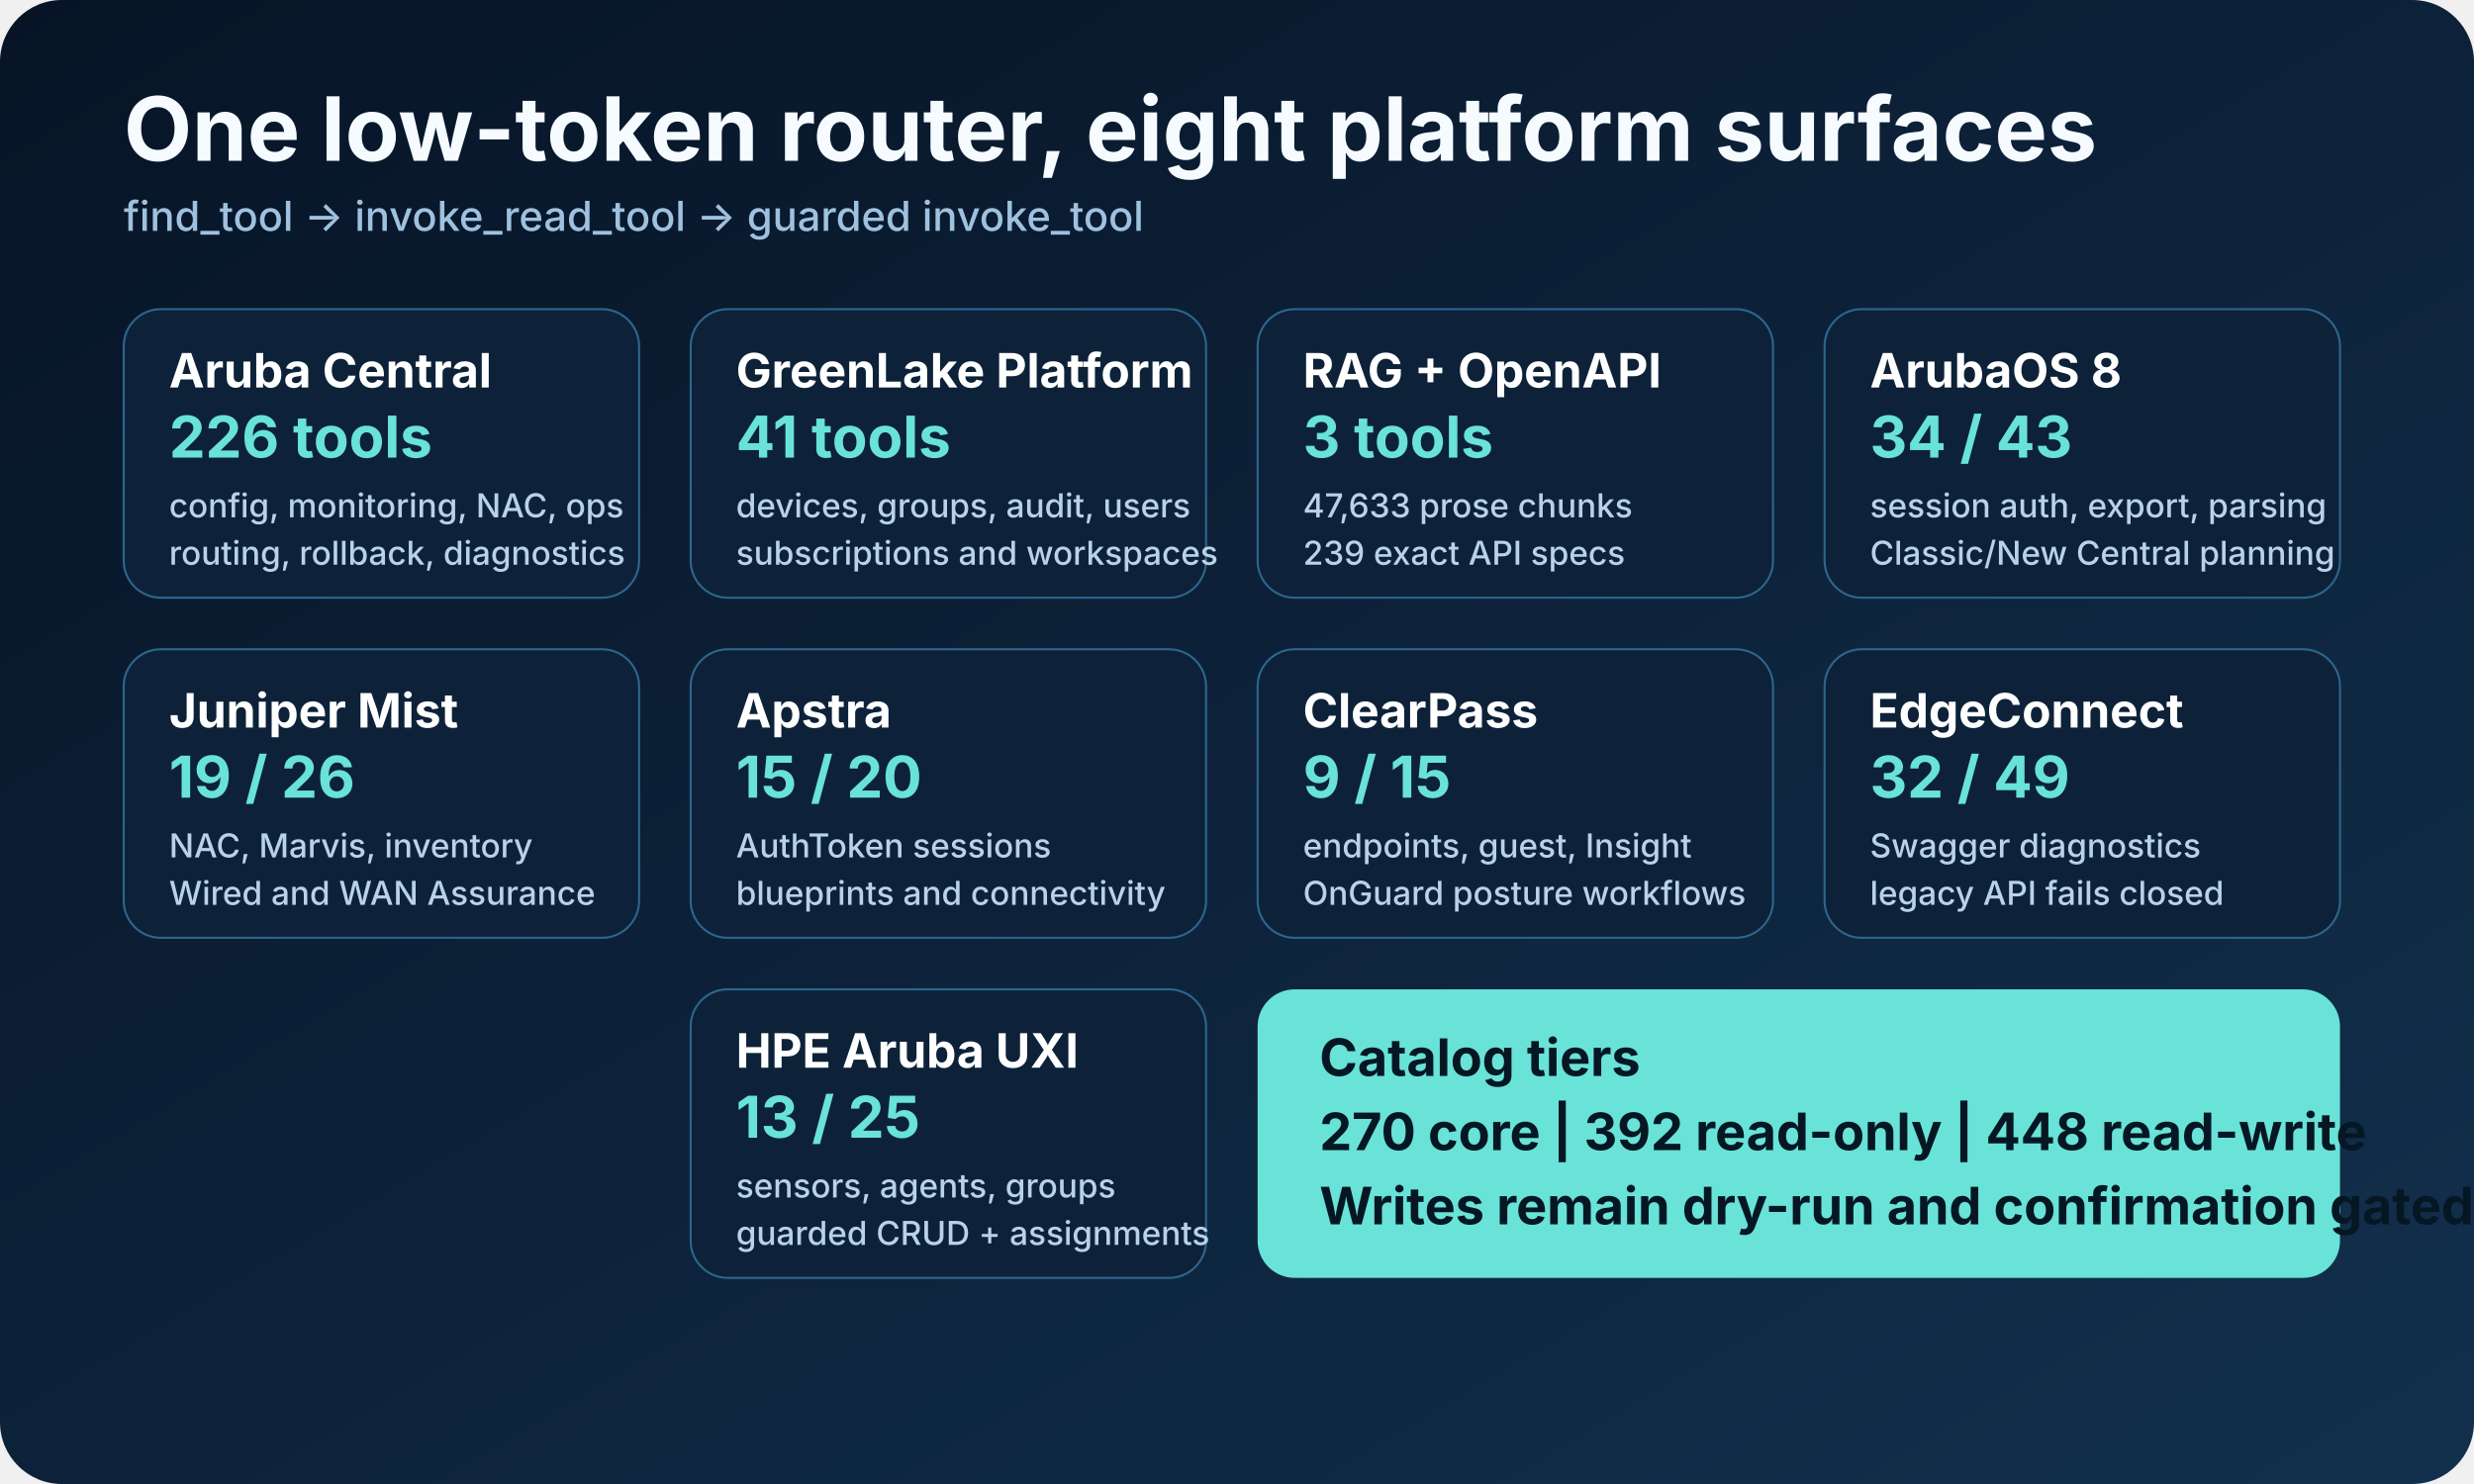
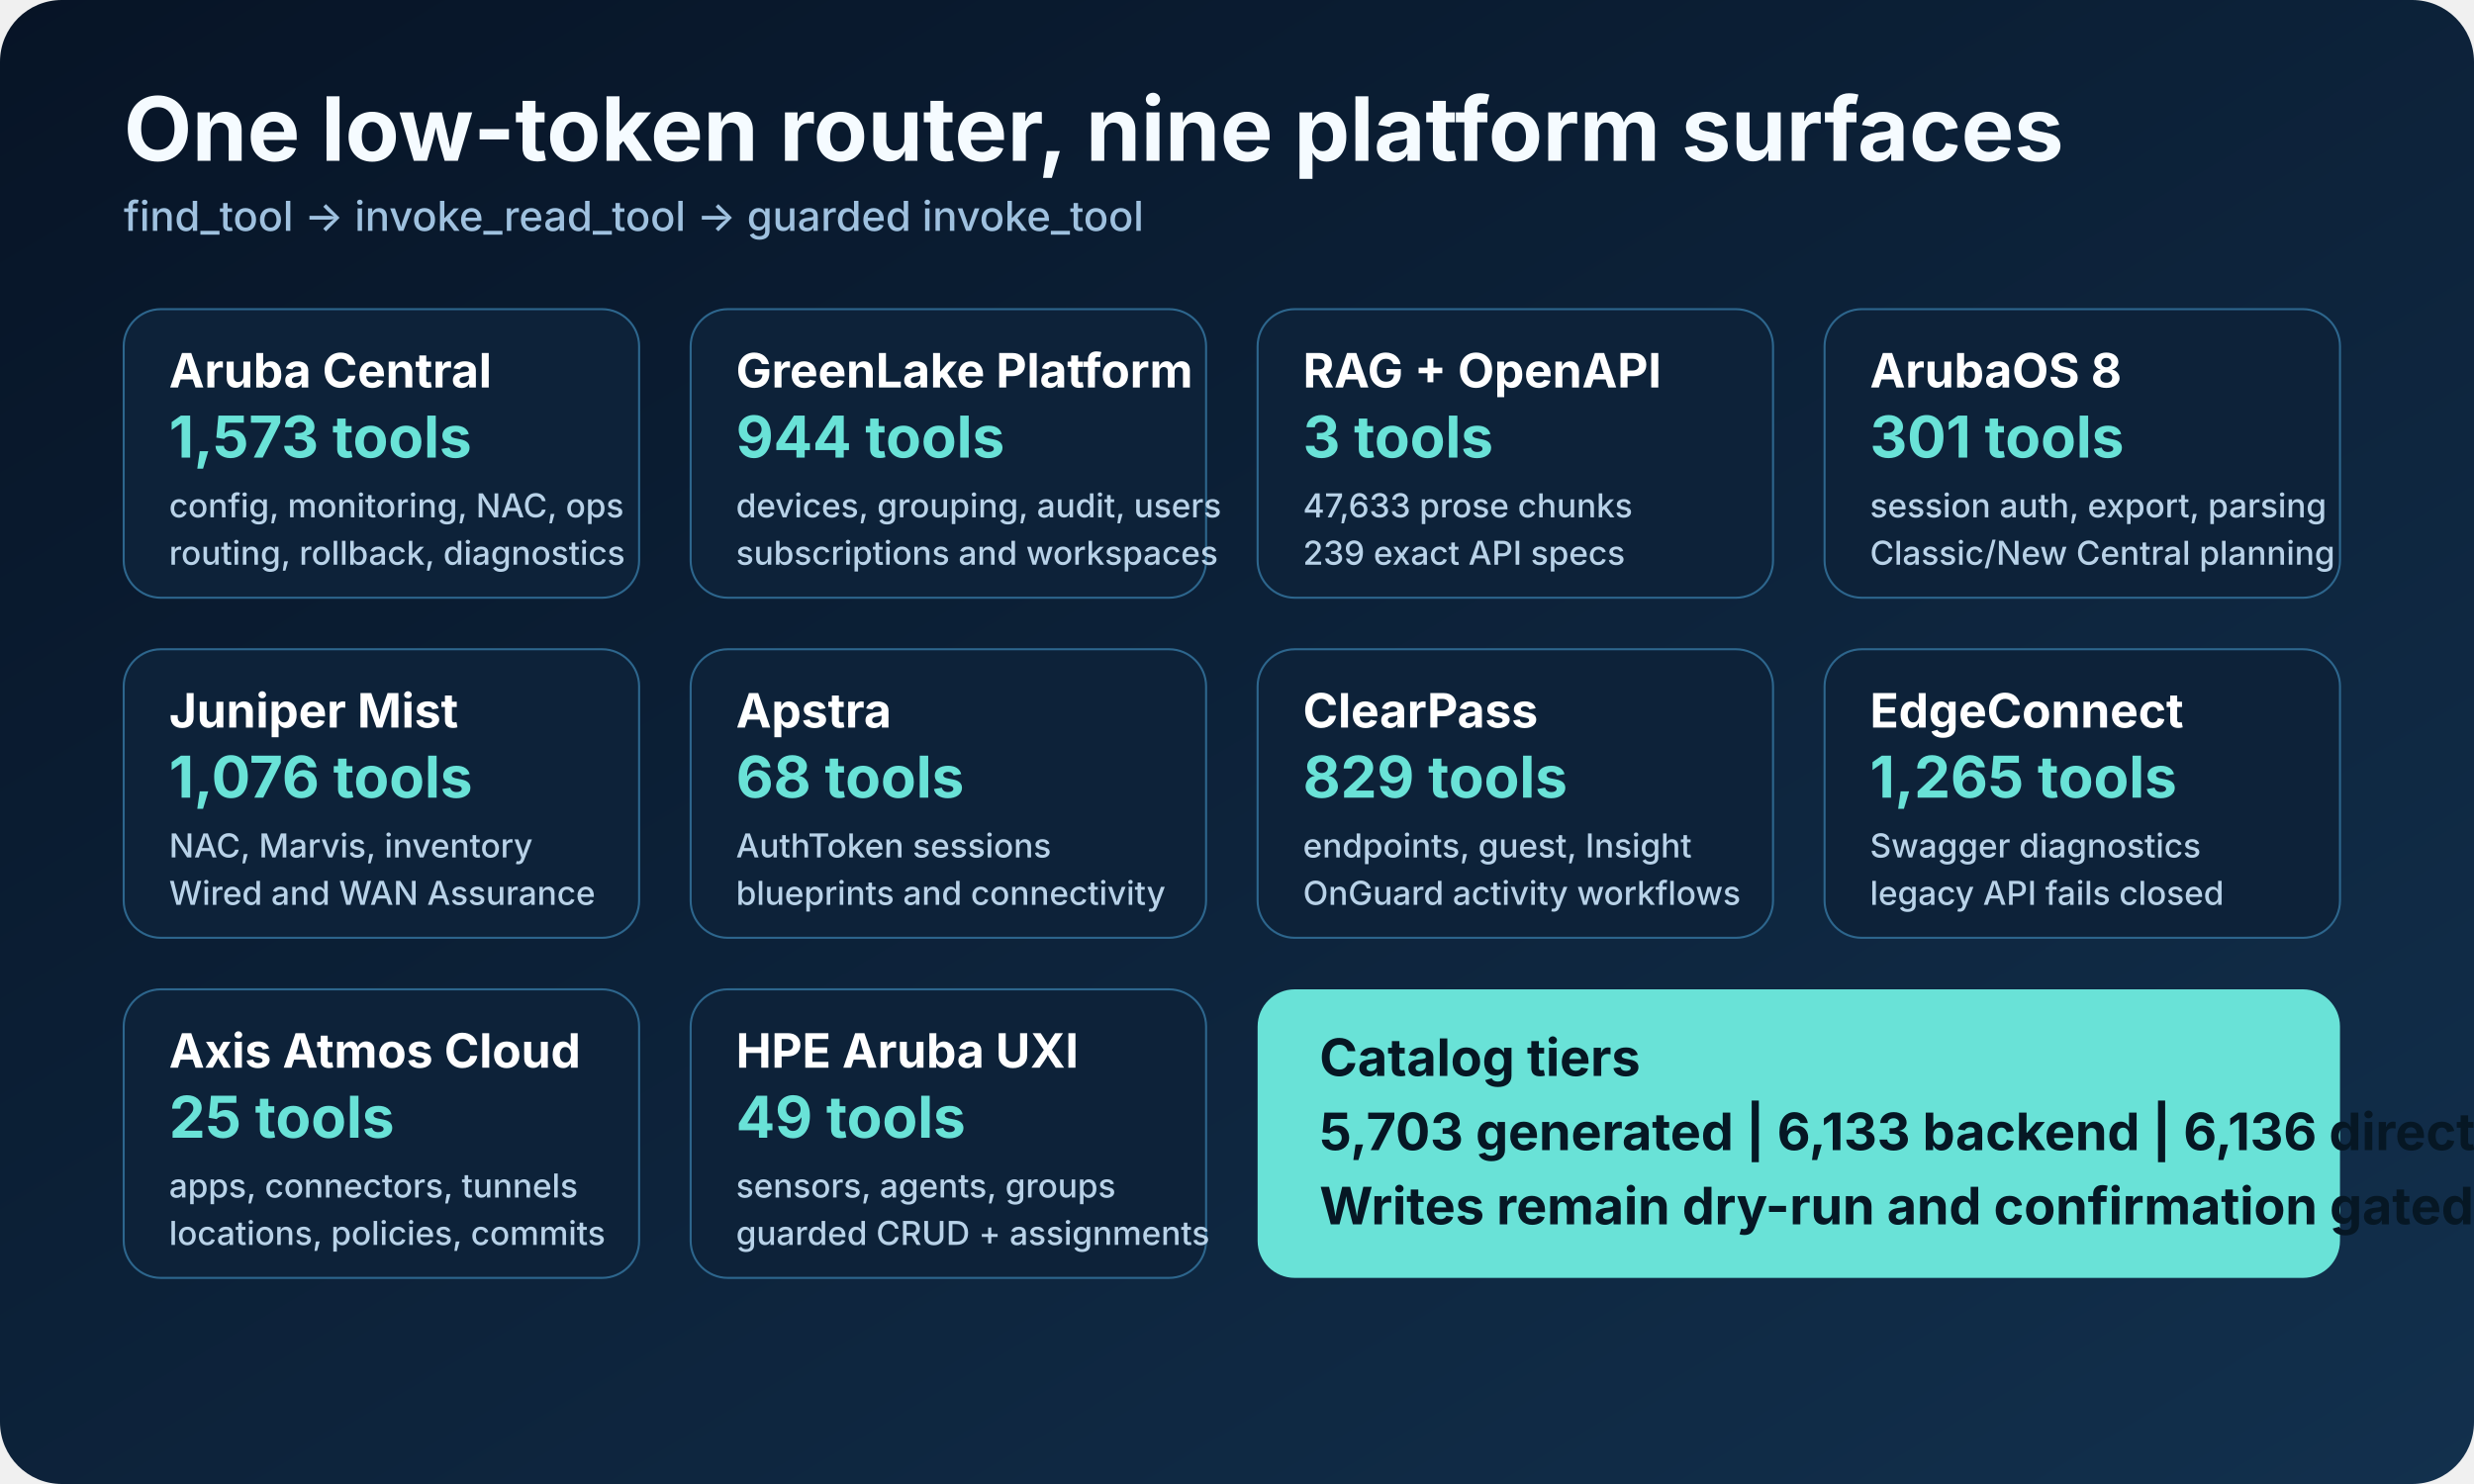
<svg xmlns="http://www.w3.org/2000/svg" width="1200" height="720" viewBox="0 0 1200 720" role="img" aria-labelledby="title desc">
  <defs>
    <linearGradient id="bg" x1="0" y1="0" x2="1" y2="1">
      <stop offset="0" stop-color="#071426" />
      <stop offset="1" stop-color="#12304d" />
    </linearGradient>
    <style>
      .heading { font: 700 43px -apple-system, BlinkMacSystemFont, "Segoe UI", sans-serif; fill: #f5fbff; }
      .sub { font: 500 20px -apple-system, BlinkMacSystemFont, "Segoe UI", sans-serif; fill: #9fc1df; }
      .boxTitle { font: 700 23px -apple-system, BlinkMacSystemFont, "Segoe UI", sans-serif; fill: #ffffff; }
      .boxText { font: 500 16px -apple-system, BlinkMacSystemFont, "Segoe UI", sans-serif; fill: #b8d2e8; }
      .count { font: 700 28px -apple-system, BlinkMacSystemFont, "Segoe UI", sans-serif; fill: #69e2d7; }
      .router { font: 700 25px -apple-system, BlinkMacSystemFont, "Segoe UI", sans-serif; fill: #061724; }
    </style>
  </defs>
  <rect width="1200" height="720" rx="30" fill="url(#bg)" />
-   <text x="60" y="78" class="heading">One low-token router, eight platform surfaces</text>
+   <text x="60" y="78" class="heading">One low-token router, nine platform surfaces</text>
  <text x="60" y="112" class="sub">find_tool -&gt; invoke_read_tool -&gt; guarded invoke_tool</text>
  <g transform="translate(60 150)">
    <rect width="250" height="140" rx="18" fill="#0d2239" stroke="#2d668d" />
    <text x="22" y="38" class="boxTitle">Aruba Central</text>
-     <text x="22" y="72" class="count">226 tools</text>
+     <text x="22" y="72" class="count">1,573 tools</text>
    <text x="22" y="101" class="boxText">config, monitoring, NAC, ops</text>
    <text x="22" y="124" class="boxText">routing, rollback, diagnostics</text>
    <rect x="275" width="250" height="140" rx="18" fill="#0d2239" stroke="#2d668d" />
    <text x="297" y="38" class="boxTitle">GreenLake Platform</text>
-     <text x="297" y="72" class="count">41 tools</text>
-     <text x="297" y="101" class="boxText">devices, groups, audit, users</text>
+     <text x="297" y="72" class="count">944 tools</text>
+     <text x="297" y="101" class="boxText">devices, grouping, audit, users</text>
    <text x="297" y="124" class="boxText">subscriptions and workspaces</text>
    <rect x="550" width="250" height="140" rx="18" fill="#0d2239" stroke="#2d668d" />
    <text x="572" y="38" class="boxTitle">RAG + OpenAPI</text>
    <text x="572" y="72" class="count">3 tools</text>
    <text x="572" y="101" class="boxText">47,633 prose chunks</text>
    <text x="572" y="124" class="boxText">239 exact API specs</text>
    <rect x="825" width="250" height="140" rx="18" fill="#0d2239" stroke="#2d668d" />
    <text x="847" y="38" class="boxTitle">ArubaOS 8</text>
-     <text x="847" y="72" class="count">34 / 43</text>
+     <text x="847" y="72" class="count">301 tools</text>
    <text x="847" y="101" class="boxText">session auth, export, parsing</text>
    <text x="847" y="124" class="boxText">Classic/New Central planning</text>
    <rect y="165" width="250" height="140" rx="18" fill="#0d2239" stroke="#2d668d" />
    <text x="22" y="203" class="boxTitle">Juniper Mist</text>
-     <text x="22" y="237" class="count">19 / 26</text>
+     <text x="22" y="237" class="count">1,076 tools</text>
    <text x="22" y="266" class="boxText">NAC, Marvis, inventory</text>
    <text x="22" y="289" class="boxText">Wired and WAN Assurance</text>
    <rect x="275" y="165" width="250" height="140" rx="18" fill="#0d2239" stroke="#2d668d" />
    <text x="297" y="203" class="boxTitle">Apstra</text>
-     <text x="297" y="237" class="count">15 / 20</text>
+     <text x="297" y="237" class="count">68 tools</text>
    <text x="297" y="266" class="boxText">AuthToken sessions</text>
    <text x="297" y="289" class="boxText">blueprints and connectivity</text>
    <rect x="550" y="165" width="250" height="140" rx="18" fill="#0d2239" stroke="#2d668d" />
    <text x="572" y="203" class="boxTitle">ClearPass</text>
-     <text x="572" y="237" class="count">9 / 15</text>
+     <text x="572" y="237" class="count">829 tools</text>
    <text x="572" y="266" class="boxText">endpoints, guest, Insight</text>
-     <text x="572" y="289" class="boxText">OnGuard posture workflows</text>
+     <text x="572" y="289" class="boxText">OnGuard activity workflows</text>
    <rect x="825" y="165" width="250" height="140" rx="18" fill="#0d2239" stroke="#2d668d" />
    <text x="847" y="203" class="boxTitle">EdgeConnect</text>
-     <text x="847" y="237" class="count">32 / 49</text>
+     <text x="847" y="237" class="count">1,265 tools</text>
    <text x="847" y="266" class="boxText">Swagger diagnostics</text>
    <text x="847" y="289" class="boxText">legacy API fails closed</text>
+     <rect y="330" width="250" height="140" rx="18" fill="#0d2239" stroke="#2d668d" />
+     <text x="22" y="368" class="boxTitle">Axis Atmos Cloud</text>
+     <text x="22" y="402" class="count">25 tools</text>
+     <text x="22" y="431" class="boxText">apps, connectors, tunnels</text>
+     <text x="22" y="454" class="boxText">locations, policies, commits</text>
    <rect x="275" y="330" width="250" height="140" rx="18" fill="#0d2239" stroke="#2d668d" />
    <text x="297" y="368" class="boxTitle">HPE Aruba UXI</text>
-     <text x="297" y="402" class="count">13 / 25</text>
+     <text x="297" y="402" class="count">49 tools</text>
    <text x="297" y="431" class="boxText">sensors, agents, groups</text>
    <text x="297" y="454" class="boxText">guarded CRUD + assignments</text>
    <rect x="550" y="330" width="525" height="140" rx="18" fill="#69e2d7" />
    <text x="580" y="372" class="router">Catalog tiers</text>
-     <text x="580" y="408" class="router">270 core | 392 read-only | 448 read-write</text>
+     <text x="580" y="408" class="router">5,703 generated | 6,133 backend | 6,136 direct-all</text>
    <text x="580" y="444" class="router">Writes remain dry-run and confirmation gated</text>
  </g>
</svg>
